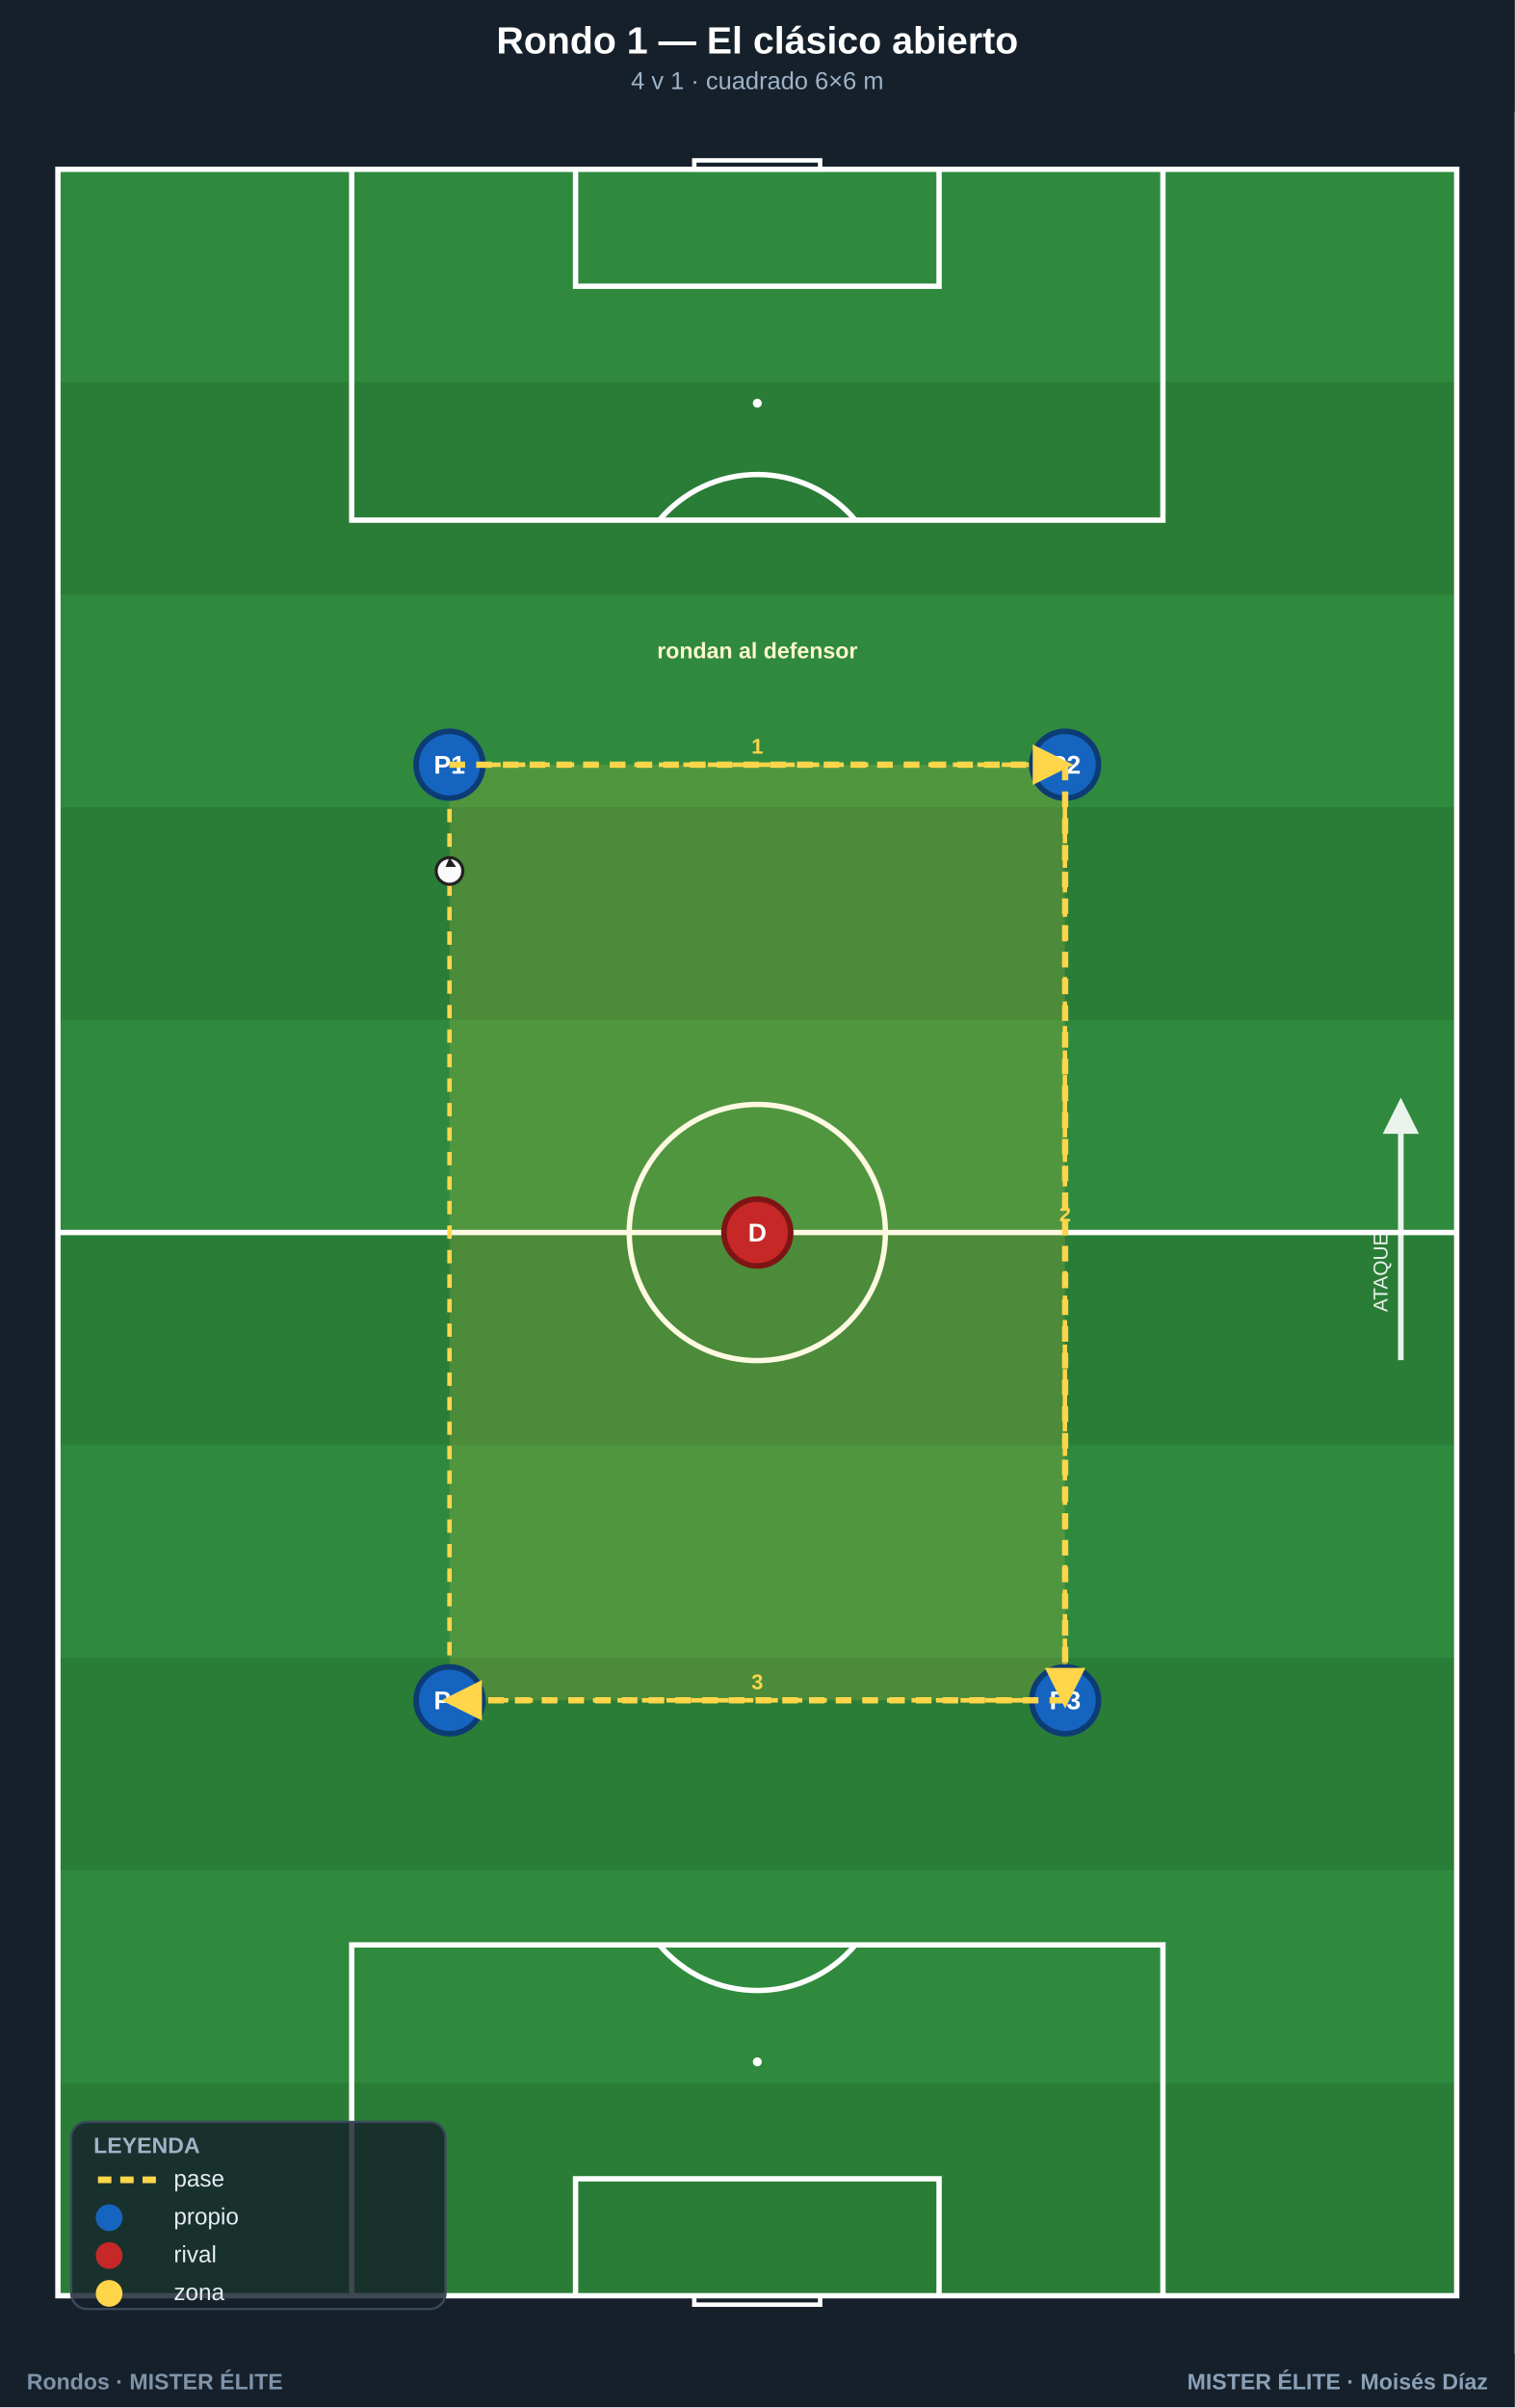
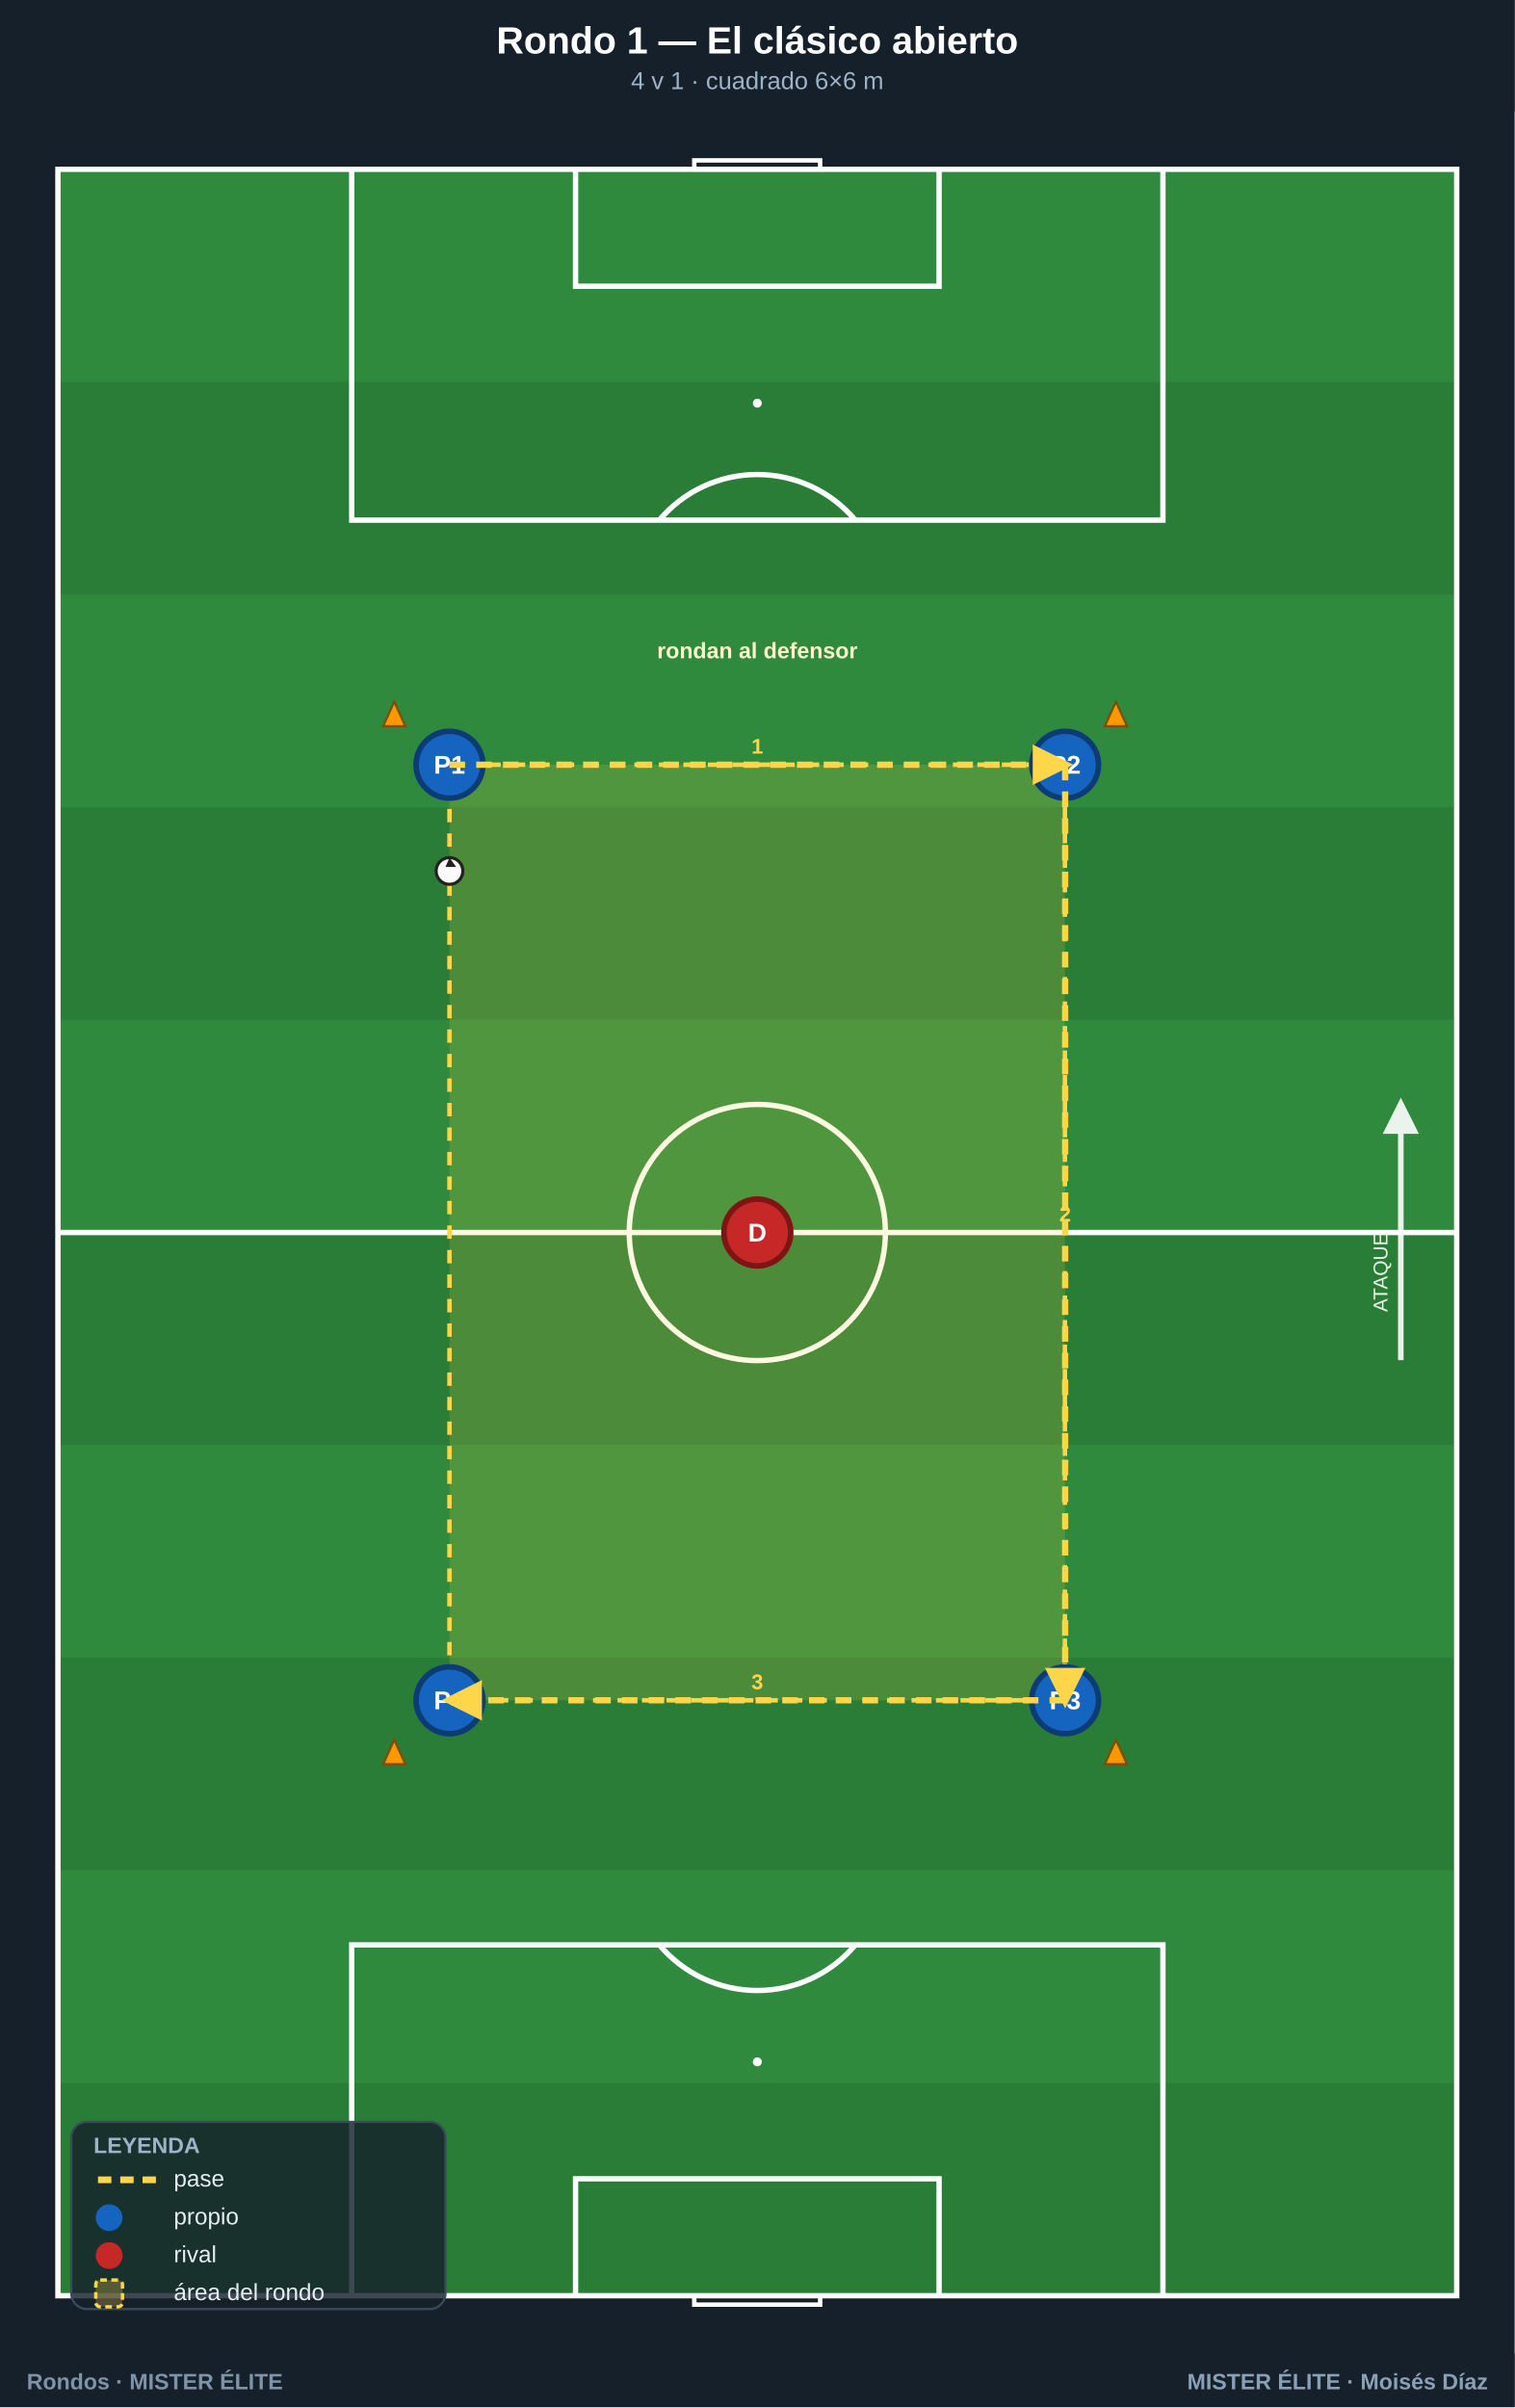
<svg xmlns="http://www.w3.org/2000/svg" viewBox="0 0 680 1081" width="680" height="1081" font-family="Segoe UI,Arial,sans-serif">
  <defs>
    <linearGradient id="sky" x1="0" y1="0" x2="0" y2="1">
      <stop offset="0" stop-color="#2f8a3e" />
      <stop offset="1" stop-color="#2b8139" />
    </linearGradient>
    <marker id="ah_pass" viewBox="0 0 10 10" refX="8" refY="5" markerWidth="6.5" markerHeight="6.5" orient="auto-start-reverse">
      <path d="M0,0 L10,5 L0,10 z" fill="#ffd54a" />
    </marker>
    <marker id="ah_run" viewBox="0 0 10 10" refX="8" refY="5" markerWidth="6.5" markerHeight="6.5" orient="auto-start-reverse">
      <path d="M0,0 L10,5 L0,10 z" fill="#ffffff" />
    </marker>
    <marker id="ah_drive" viewBox="0 0 10 10" refX="8" refY="5" markerWidth="6.5" markerHeight="6.5" orient="auto-start-reverse">
      <path d="M0,0 L10,5 L0,10 z" fill="#7ee0ff" />
    </marker>
    <marker id="ah_white" viewBox="0 0 10 10" refX="8" refY="5" markerWidth="6.5" markerHeight="6.5" orient="auto-start-reverse">
      <path d="M0,0 L10,5 L0,10 z" fill="#ffffff" />
    </marker>
  </defs>
  <rect x="0.0" y="0.0" width="680.0" height="1080.6" fill="#15202b" />
  <rect x="26.0" y="76.0" width="628.0" height="96.0" fill="#2f8a3e" />
  <rect x="26.0" y="171.5" width="628.0" height="96.0" fill="#2a7d36" />
  <rect x="26.0" y="266.9" width="628.0" height="96.0" fill="#2f8a3e" />
  <rect x="26.0" y="362.4" width="628.0" height="96.0" fill="#2a7d36" />
  <rect x="26.0" y="457.8" width="628.0" height="96.0" fill="#2f8a3e" />
  <rect x="26.0" y="553.3" width="628.0" height="96.0" fill="#2a7d36" />
  <rect x="26.0" y="648.7" width="628.0" height="96.0" fill="#2f8a3e" />
  <rect x="26.0" y="744.2" width="628.0" height="96.0" fill="#2a7d36" />
  <rect x="26.0" y="839.6" width="628.0" height="96.0" fill="#2f8a3e" />
  <rect x="26.0" y="935.1" width="628.0" height="96.0" fill="#2a7d36" />
  <rect x="26.0" y="76.0" width="628.0" height="954.6" fill="none" stroke="#ffffff" stroke-width="2.4" />
  <line x1="26.0" y1="553.3" x2="654.0" y2="553.3" stroke="#ffffff" stroke-width="2.4" opacity="1" />
  <circle cx="340.0" cy="553.3" r="57.5" fill="none" stroke="#ffffff" stroke-width="2.4" />
  <circle cx="340.0" cy="553.3" r="2.4" fill="#ffffff" />
  <path d="M157.9,76.0 L157.9,233.5 L522.1,233.5 L522.1,76.0" fill="none" stroke="#ffffff" stroke-width="2.4" />
  <path d="M258.4,76.0 L258.4,128.5 L421.6,128.5 L421.6,76.0" fill="none" stroke="#ffffff" stroke-width="2.4" />
  <circle cx="340.0" cy="181.0" r="2.0" fill="#ffffff" />
  <rect x="311.7" y="72.0" width="56.5" height="4" fill="none" stroke="#ffffff" stroke-width="2" />
  <path d="M296.0,233.5 A57.5,57.5 0 0 1 384.0,233.5" fill="none" stroke="#ffffff" stroke-width="2.4" />
  <path d="M157.9,1030.6 L157.9,873.1 L522.1,873.1 L522.1,1030.6" fill="none" stroke="#ffffff" stroke-width="2.4" />
  <path d="M258.4,1030.6 L258.4,978.1 L421.6,978.1 L421.6,1030.6" fill="none" stroke="#ffffff" stroke-width="2.4" />
  <circle cx="340.0" cy="925.6" r="2.0" fill="#ffffff" />
  <rect x="311.7" y="1030.6" width="56.5" height="4" fill="none" stroke="#ffffff" stroke-width="2" />
  <path d="M296.0,873.1 A57.5,57.5 0 0 0 384.0,873.1" fill="none" stroke="#ffffff" stroke-width="2.4" />
  <rect x="0.0" y="0.0" width="680.0" height="50.0" fill="#15202b" />
  <text x="340.0" y="24.0" font-family="Segoe UI,Arial,sans-serif" font-size="17" font-weight="800" fill="#ffffff" text-anchor="middle">Rondo 1 — El clásico abierto</text>
  <text x="340.0" y="40.0" font-family="Segoe UI,Arial,sans-serif" font-size="11" font-weight="500" fill="#9fb3c8" text-anchor="middle">4 v 1 · cuadrado 6×6 m</text>
  <rect x="0.0" y="1056.6" width="680.0" height="24.0" fill="#15202b" />
  <text x="668.0" y="1072.6" font-family="Segoe UI,Arial,sans-serif" font-size="10" font-weight="700" fill="#8aa0b6" text-anchor="end">MISTER ÉLITE · Moisés Díaz</text>
  <text x="12.0" y="1072.6" font-family="Segoe UI,Arial,sans-serif" font-size="10" font-weight="600" fill="#7f93a8" text-anchor="start">Rondos · MISTER ÉLITE</text>
  <g opacity="0.9">
    <line x1="628.9" y1="610.6" x2="628.9" y2="496.0" stroke="#ffffff" stroke-width="2.5" marker-end="url(#ah_white)" />
    <text x="622.9" y="553.3" font-family="Segoe UI,Arial" font-size="9" fill="#ffffff" text-anchor="end" transform="rotate(-90 622.9 553.3)">ATAQUE</text>
  </g>
  <rect x="201.8" y="343.3" width="276.3" height="420.0" rx="6" fill="#ffd54a" fill-opacity="0.16" stroke="#ffd54a" stroke-width="2" stroke-dasharray="6 5" />
  <text x="340.0" y="556.3" font-family="Segoe UI,Arial,sans-serif" font-size="10.5" font-weight="700" fill="#fff" text-anchor="middle">6×6 m</text>
-   <path d="M201.8,756.3 l5,11 l-10,0 z" fill="#ff9800" stroke="#7a4f00" stroke-width="1" />
-   <path d="M201.8,336.3 l5,11 l-10,0 z" fill="#ff9800" stroke="#7a4f00" stroke-width="1" />
-   <path d="M478.2,756.3 l5,11 l-10,0 z" fill="#ff9800" stroke="#7a4f00" stroke-width="1" />
-   <path d="M478.2,336.3 l5,11 l-10,0 z" fill="#ff9800" stroke="#7a4f00" stroke-width="1" />
+   <path d="M177.0,781.0 l5,11 l-10,0 z" fill="#ff9800" stroke="#7a4f00" stroke-width="1" />
+   <path d="M177.0,315.0 l5,11 l-10,0 z" fill="#ff9800" stroke="#7a4f00" stroke-width="1" />
+   <path d="M501.0,781.0 l5,11 l-10,0 z" fill="#ff9800" stroke="#7a4f00" stroke-width="1" />
+   <path d="M501.0,315.0 l5,11 l-10,0 z" fill="#ff9800" stroke="#7a4f00" stroke-width="1" />
  <g>
    <circle cx="201.8" cy="343.3" r="15" fill="#1565c0" stroke="#0d3c75" stroke-width="2.5" />
    <text x="201.8" y="347.3" font-family="Segoe UI,Arial" font-size="11.5" font-weight="800" fill="#fff" text-anchor="middle">P1</text>
  </g>
  <g>
    <circle cx="478.2" cy="343.3" r="15" fill="#1565c0" stroke="#0d3c75" stroke-width="2.5" />
    <text x="478.2" y="347.3" font-family="Segoe UI,Arial" font-size="11.5" font-weight="800" fill="#fff" text-anchor="middle">P2</text>
  </g>
  <g>
    <circle cx="478.2" cy="763.3" r="15" fill="#1565c0" stroke="#0d3c75" stroke-width="2.5" />
    <text x="478.2" y="767.3" font-family="Segoe UI,Arial" font-size="11.5" font-weight="800" fill="#fff" text-anchor="middle">P3</text>
  </g>
  <g>
    <circle cx="201.8" cy="763.3" r="15" fill="#1565c0" stroke="#0d3c75" stroke-width="2.5" />
    <text x="201.8" y="767.3" font-family="Segoe UI,Arial" font-size="11.5" font-weight="800" fill="#fff" text-anchor="middle">P4</text>
  </g>
  <g>
    <circle cx="340.0" cy="553.3" r="15" fill="#c62828" stroke="#7f1414" stroke-width="2.5" />
    <text x="340.0" y="557.3" font-family="Segoe UI,Arial" font-size="11.5" font-weight="800" fill="#fff" text-anchor="middle">D</text>
  </g>
  <circle cx="201.8" cy="391.0" r="6.0" fill="#fafafa" stroke="#222" stroke-width="1.4" />
  <path d="M201.8,385.0 l3.0,4.2 l-4.8,0 z" fill="#222" />
  <line x1="201.8" y1="343.3" x2="478.2" y2="343.3" stroke="#ffd54a" stroke-width="2.8" stroke-dasharray="7 5" marker-end="url(#ah_pass)" />
  <text x="340.0" y="338.3" font-family="Segoe UI,Arial,sans-serif" font-size="9.5" font-weight="700" fill="#ffd54a" text-anchor="middle">1</text>
  <line x1="478.2" y1="343.3" x2="478.2" y2="763.3" stroke="#ffd54a" stroke-width="2.8" stroke-dasharray="7 5" marker-end="url(#ah_pass)" />
  <text x="478.2" y="548.3" font-family="Segoe UI,Arial,sans-serif" font-size="9.5" font-weight="700" fill="#ffd54a" text-anchor="middle">2</text>
  <line x1="478.2" y1="763.3" x2="201.8" y2="763.3" stroke="#ffd54a" stroke-width="2.8" stroke-dasharray="7 5" marker-end="url(#ah_pass)" />
  <text x="340.0" y="758.3" font-family="Segoe UI,Arial,sans-serif" font-size="9.5" font-weight="700" fill="#ffd54a" text-anchor="middle">3</text>
  <text x="340.0" y="295.5" font-family="Segoe UI,Arial,sans-serif" font-size="10" font-weight="600" fill="#fff5cc" text-anchor="middle">rondan al defensor</text>
  <g>
    <rect x="32" y="952.56" width="168" height="84" rx="7" fill="#15202b" fill-opacity="0.82" stroke="#3a4a5a" stroke-width="1" />
    <text x="42" y="966.56" font-family="Segoe UI,Arial" font-size="10" font-weight="800" fill="#9fb3c8">LEYENDA</text>
    <line x1="44" y1="978.56" x2="70" y2="978.56" stroke="#ffd54a" stroke-width="3" stroke-dasharray="6 4" />
    <text x="78" y="981.56" font-family="Segoe UI,Arial" font-size="10.5" fill="#e6edf3">pase</text>
    <circle cx="49" cy="995.56" r="6" fill="#1565c0" />
    <text x="78" y="998.56" font-family="Segoe UI,Arial" font-size="10.5" fill="#e6edf3">propio</text>
    <circle cx="49" cy="1012.56" r="6" fill="#c62828" />
    <text x="78" y="1015.56" font-family="Segoe UI,Arial" font-size="10.5" fill="#e6edf3">rival</text>
-     <circle cx="49" cy="1029.56" r="6" fill="#ffd54a" />
-     <text x="78" y="1032.56" font-family="Segoe UI,Arial" font-size="10.5" fill="#e6edf3">zona</text>
+     <rect x="43" y="1023.56" width="12" height="12" rx="2" fill="#ffd54a" fill-opacity="0.25" stroke="#ffd54a" stroke-width="1.5" stroke-dasharray="3 2" />
+     <text x="78" y="1032.56" font-family="Segoe UI,Arial" font-size="10.5" fill="#e6edf3">área del rondo</text>
  </g>
</svg>
